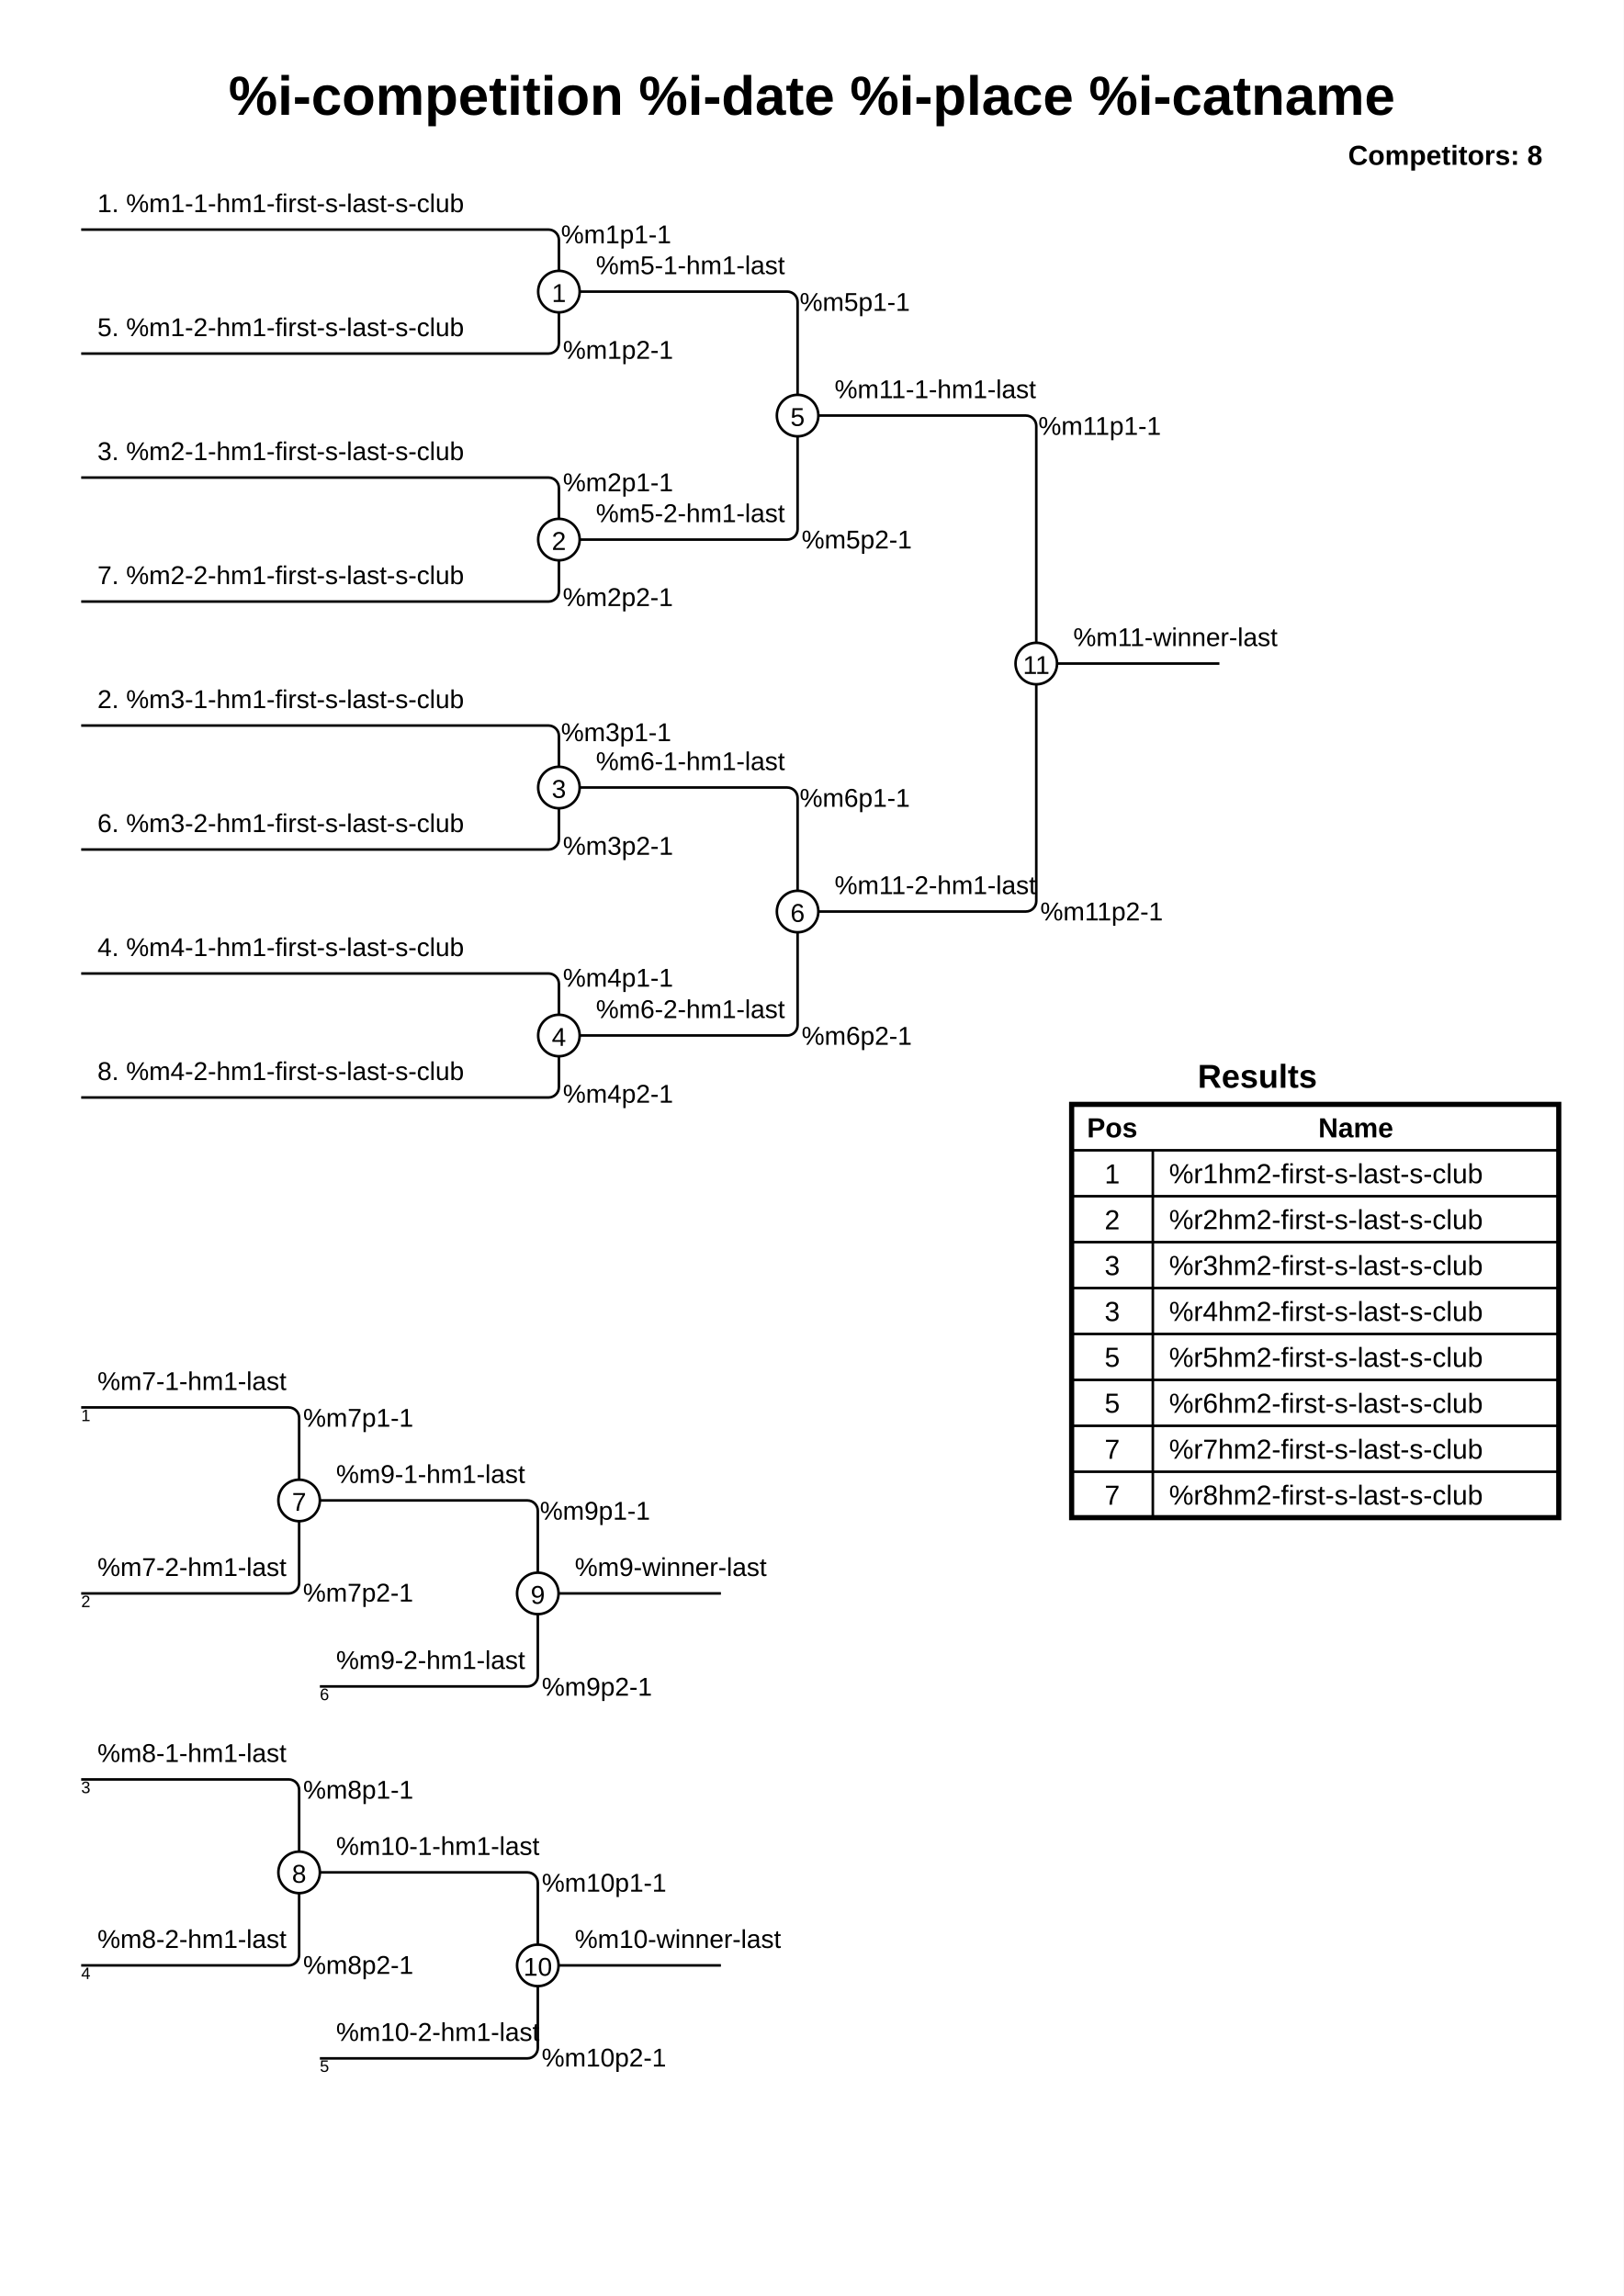
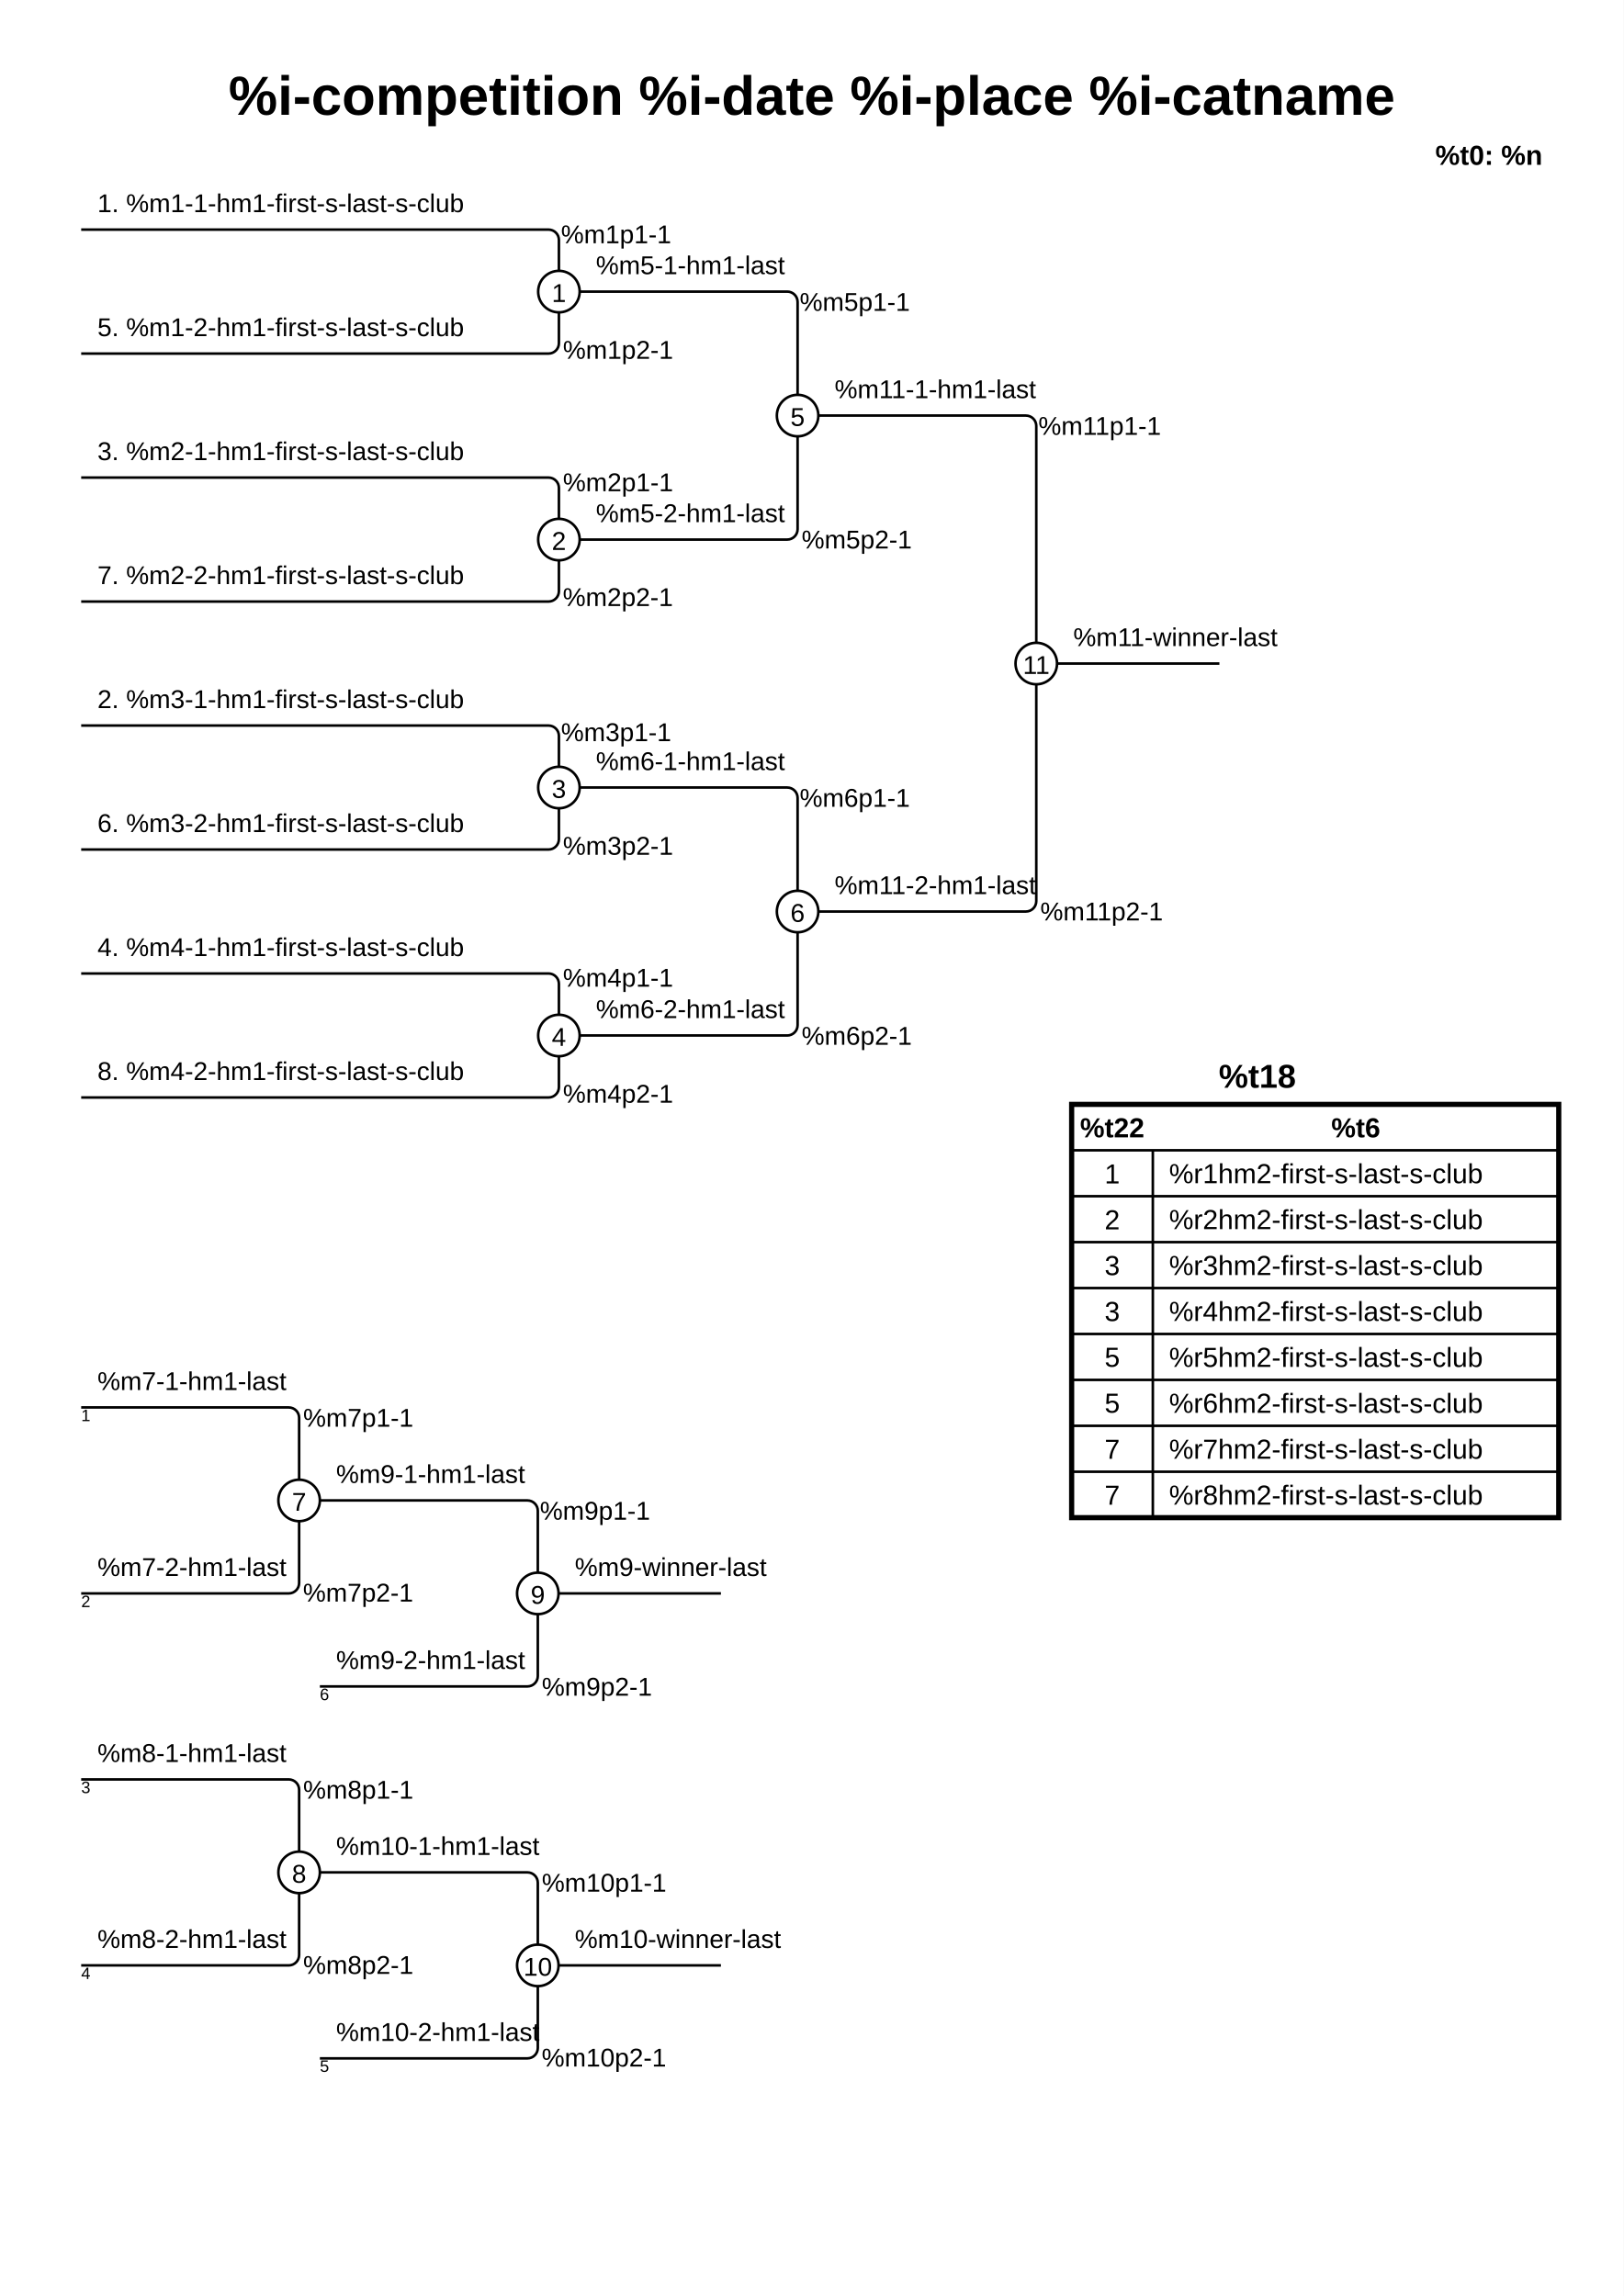
<svg xmlns="http://www.w3.org/2000/svg" width="630px" height="891px" id="judoshiai" version="1.1">
  <style type="text/css">  tspan.cmpx { fill: red; }  </style>
  <g id="layer1" style="opacity:1">
    <rect x="0.00" y="0.00" width="630.00" height="891.00" style="fill:white;stroke:none" />
    <text style="font-size:21.38px;font-style:normal;font-weight:bold;letter-spacing:0px;word-spacing:0px;fill:#000000;fill-opacity:1;stroke:none;font-family:Arial;text-anchor:middle;text-align:center" x="315.00" y="44.55">
      <tspan>%i-competition  %i-date  %i-place   %i-catname</tspan>
    </text>
    <text style="font-size:10.69px;font-style:normal;font-weight:bold;line-height:125%;letter-spacing:0px;word-spacing:0px;fill:#000000;fill-opacity:1;stroke:none;font-family:Arial;text-anchor:end;text-align:left" x="598.50" y="63.97">
-       <tspan>Competitors: 8</tspan>
+       <tspan>%t0: %n</tspan>
    </text>
    <path d="M 31.50,89.10 l 181.34,0.00 a4.02,4.02 0 0,1 4.02,4.02 l 0.00,11.99 M 31.50,137.21 l 181.34,0.00 a4.02,4.02 0 0,0 4.02,-4.02 l 0.00,-11.99" style="fill:none; stroke:black; stroke-width:1" />
    <circle cx="216.86" cy="113.16" r="8.05" stroke="black" stroke-width="1" fill="white" />
    <text x="216.86" y="117.18" style="font-size:10px;font-style:normal;font-weight:normal;fill:#000000;fill-opacity:1;stroke:none;font-family:Arial;text-anchor:middle;text-align:center">
      <tspan>1</tspan>
    </text>
    <text x="37.80" y="82.33" font-family="Arial" font-size="10" fill="black">
      <tspan>1. %m1-1-hm1-first-s-last-s-club</tspan>
    </text>
    <text x="37.80" y="130.45" font-family="Arial" font-size="10" fill="black">
      <tspan>5. %m1-2-hm1-first-s-last-s-club</tspan>
    </text>
    <text x="217.66" y="94.40" font-family="Arial" font-size="10" fill="black">
      <tspan>%m1p1-1</tspan>
    </text>
    <text x="218.41" y="139.24" font-family="Arial" font-size="10" fill="black">
      <tspan>%m1p2-1</tspan>
    </text>
    <path d="M 31.50,185.33 l 181.34,0.00 a4.02,4.02 0 0,1 4.02,4.02 l 0.00,11.99 M 31.50,233.44 l 181.34,0.00 a4.02,4.02 0 0,0 4.02,-4.02 l 0.00,-11.99" style="fill:none; stroke:black; stroke-width:1" />
    <circle cx="216.86" cy="209.39" r="8.05" stroke="black" stroke-width="1" fill="white" />
    <text x="216.86" y="213.41" style="font-size:10px;font-style:normal;font-weight:normal;fill:#000000;fill-opacity:1;stroke:none;font-family:Arial;text-anchor:middle;text-align:center">
      <tspan>2</tspan>
    </text>
    <text x="37.80" y="178.56" font-family="Arial" font-size="10" fill="black">
      <tspan>3. %m2-1-hm1-first-s-last-s-club</tspan>
    </text>
    <text x="37.80" y="226.67" font-family="Arial" font-size="10" fill="black">
      <tspan>7. %m2-2-hm1-first-s-last-s-club</tspan>
    </text>
    <text x="218.41" y="190.63" font-family="Arial" font-size="10" fill="black">
      <tspan>%m2p1-1</tspan>
    </text>
    <text x="218.35" y="235.19" font-family="Arial" font-size="10" fill="black">
      <tspan>%m2p2-1</tspan>
    </text>
    <path d="M 31.50,281.56 l 181.34,0.00 a4.02,4.02 0 0,1 4.02,4.02 l 0.00,11.99 M 31.50,329.67 l 181.34,0.00 a4.02,4.02 0 0,0 4.02,-4.02 l 0.00,-11.99" style="fill:none; stroke:black; stroke-width:1" />
    <circle cx="216.86" cy="305.61" r="8.05" stroke="black" stroke-width="1" fill="white" />
    <text x="216.86" y="309.64" style="font-size:10px;font-style:normal;font-weight:normal;fill:#000000;fill-opacity:1;stroke:none;font-family:Arial;text-anchor:middle;text-align:center">
      <tspan>3</tspan>
    </text>
    <text x="37.80" y="274.79" font-family="Arial" font-size="10" fill="black">
      <tspan>2. %m3-1-hm1-first-s-last-s-club</tspan>
    </text>
    <text x="37.80" y="322.90" font-family="Arial" font-size="10" fill="black">
      <tspan>6. %m3-2-hm1-first-s-last-s-club</tspan>
    </text>
    <text x="217.66" y="287.61" font-family="Arial" font-size="10" fill="black">
      <tspan>%m3p1-1</tspan>
    </text>
    <text x="218.41" y="331.70" font-family="Arial" font-size="10" fill="black">
      <tspan>%m3p2-1</tspan>
    </text>
    <path d="M 31.50,377.78 l 181.34,0.00 a4.02,4.02 0 0,1 4.02,4.02 l 0.00,11.99 M 31.50,425.90 l 181.34,0.00 a4.02,4.02 0 0,0 4.02,-4.02 l 0.00,-11.99" style="fill:none; stroke:black; stroke-width:1" />
    <circle cx="216.86" cy="401.84" r="8.05" stroke="black" stroke-width="1" fill="white" />
    <text x="216.86" y="405.86" style="font-size:10px;font-style:normal;font-weight:normal;fill:#000000;fill-opacity:1;stroke:none;font-family:Arial;text-anchor:middle;text-align:center">
      <tspan>4</tspan>
    </text>
    <text x="37.80" y="371.02" font-family="Arial" font-size="10" fill="black">
      <tspan>4. %m4-1-hm1-first-s-last-s-club</tspan>
    </text>
    <text x="37.80" y="419.13" font-family="Arial" font-size="10" fill="black">
      <tspan>8. %m4-2-hm1-first-s-last-s-club</tspan>
    </text>
    <text x="218.41" y="382.88" font-family="Arial" font-size="10" fill="black">
      <tspan>%m4p1-1</tspan>
    </text>
    <text x="218.41" y="427.93" font-family="Arial" font-size="10" fill="black">
      <tspan>%m4p2-1</tspan>
    </text>
    <path d="M 224.91,113.16 l 80.54,0.00 a4.02,4.02 0 0,1 4.02,4.02 l 0.00,36.04 M 224.91,209.39 l 80.54,0.00 a4.02,4.02 0 0,0 4.02,-4.02 l 0.00,-36.04" style="fill:none; stroke:black; stroke-width:1" />
    <circle cx="309.47" cy="161.27" r="8.05" stroke="black" stroke-width="1" fill="white" />
    <text x="309.47" y="165.29" style="font-size:10px;font-style:normal;font-weight:normal;fill:#000000;fill-opacity:1;stroke:none;font-family:Arial;text-anchor:middle;text-align:center">
      <tspan>5</tspan>
    </text>
    <text x="231.21" y="106.39" font-family="Arial" font-size="10" fill="black">
      <tspan>%m5-1-hm1-last</tspan>
    </text>
    <text x="231.21" y="202.62" font-family="Arial" font-size="10" fill="black">
      <tspan>%m5-2-hm1-last</tspan>
    </text>
    <text x="310.27" y="120.63" font-family="Arial" font-size="10" fill="black">
      <tspan>%m5p1-1</tspan>
    </text>
    <text x="311.02" y="212.84" font-family="Arial" font-size="10" fill="black">
      <tspan>%m5p2-1</tspan>
    </text>
    <path d="M 224.91,305.61 l 80.54,0.00 a4.02,4.02 0 0,1 4.02,4.02 l 0.00,36.04 M 224.91,401.84 l 80.54,0.00 a4.02,4.02 0 0,0 4.02,-4.02 l 0.00,-36.04" style="fill:none; stroke:black; stroke-width:1" />
    <circle cx="309.47" cy="353.73" r="8.05" stroke="black" stroke-width="1" fill="white" />
    <text x="309.47" y="357.75" style="font-size:10px;font-style:normal;font-weight:normal;fill:#000000;fill-opacity:1;stroke:none;font-family:Arial;text-anchor:middle;text-align:center">
      <tspan>6</tspan>
    </text>
    <text x="231.21" y="298.85" font-family="Arial" font-size="10" fill="black">
      <tspan>%m6-1-hm1-last</tspan>
    </text>
    <text x="231.21" y="395.07" font-family="Arial" font-size="10" fill="black">
      <tspan>%m6-2-hm1-last</tspan>
    </text>
    <text x="310.27" y="313.09" font-family="Arial" font-size="10" fill="black">
      <tspan>%m6p1-1</tspan>
    </text>
    <text x="311.02" y="405.43" font-family="Arial" font-size="10" fill="black">
      <tspan>%m6p2-1</tspan>
    </text>
    <path d="M 31.50,546.18 l 80.54,0.00 a4.02,4.02 0 0,1 4.02,4.02 l 0.00,24.02 M 31.50,618.35 l 80.54,0.00 a4.02,4.02 0 0,0 4.02,-4.02 l 0.00,-24.02" style="fill:none; stroke:black; stroke-width:1" />
    <circle cx="116.06" cy="582.27" r="8.05" stroke="black" stroke-width="1" fill="white" />
    <text x="116.06" y="586.29" style="font-size:10px;font-style:normal;font-weight:normal;fill:#000000;fill-opacity:1;stroke:none;font-family:Arial;text-anchor:middle;text-align:center">
      <tspan>7</tspan>
    </text>
    <text x="31.50" y="551.50" style="font-size:6.42px;font-style:normal;font-weight:normal;fill:#000000;fill-opacity:1;stroke:none;font-family:Arial">1</text>
    <text x="31.50" y="623.67" style="font-size:6.42px;font-style:normal;font-weight:normal;fill:#000000;fill-opacity:1;stroke:none;font-family:Arial">2</text>
    <text x="37.80" y="539.42" font-family="Arial" font-size="10" fill="black">
      <tspan>%m7-1-hm1-last</tspan>
    </text>
    <text x="37.80" y="611.59" font-family="Arial" font-size="10" fill="black">
      <tspan>%m7-2-hm1-last</tspan>
    </text>
    <text x="117.61" y="553.66" font-family="Arial" font-size="10" fill="black">
      <tspan>%m7p1-1</tspan>
    </text>
    <text x="117.55" y="621.52" font-family="Arial" font-size="10" fill="black">
      <tspan>%m7p2-1</tspan>
    </text>
    <path d="M 31.50,690.53 l 80.54,0.00 a4.02,4.02 0 0,1 4.02,4.02 l 0.00,24.02 M 31.50,762.70 l 80.54,0.00 a4.02,4.02 0 0,0 4.02,-4.02 l 0.00,-24.02" style="fill:none; stroke:black; stroke-width:1" />
    <circle cx="116.06" cy="726.61" r="8.05" stroke="black" stroke-width="1" fill="white" />
    <text x="116.06" y="730.63" style="font-size:10px;font-style:normal;font-weight:normal;fill:#000000;fill-opacity:1;stroke:none;font-family:Arial;text-anchor:middle;text-align:center">
      <tspan>8</tspan>
    </text>
    <text x="31.50" y="695.84" style="font-size:6.42px;font-style:normal;font-weight:normal;fill:#000000;fill-opacity:1;stroke:none;font-family:Arial">3</text>
    <text x="31.50" y="767.99" style="font-size:6.42px;font-style:normal;font-weight:normal;fill:#000000;fill-opacity:1;stroke:none;font-family:Arial">4</text>
    <text x="37.80" y="683.76" font-family="Arial" font-size="10" fill="black">
      <tspan>%m8-1-hm1-last</tspan>
    </text>
    <text x="37.80" y="755.93" font-family="Arial" font-size="10" fill="black">
      <tspan>%m8-2-hm1-last</tspan>
    </text>
    <text x="117.61" y="698.00" font-family="Arial" font-size="10" fill="black">
      <tspan>%m8p1-1</tspan>
    </text>
    <text x="117.61" y="766.01" font-family="Arial" font-size="10" fill="black">
      <tspan>%m8p2-1</tspan>
    </text>
    <path d="M 124.11,582.27 l 80.54,0.00 a4.02,4.02 0 0,1 4.02,4.02 l 0.00,24.02 M 124.11,654.44 l 80.54,0.00 a4.02,4.02 0 0,0 4.02,-4.02 l 0.00,-24.02" style="fill:none; stroke:black; stroke-width:1" />
    <circle cx="208.67" cy="618.35" r="8.05" stroke="black" stroke-width="1" fill="white" />
    <text x="208.67" y="622.38" style="font-size:10px;font-style:normal;font-weight:normal;fill:#000000;fill-opacity:1;stroke:none;font-family:Arial;text-anchor:middle;text-align:center">
      <tspan>9</tspan>
    </text>
    <text x="124.11" y="659.75" style="font-size:6.42px;font-style:normal;font-weight:normal;fill:#000000;fill-opacity:1;stroke:none;font-family:Arial">6</text>
    <text x="130.41" y="575.50" font-family="Arial" font-size="10" fill="black">
      <tspan>%m9-1-hm1-last</tspan>
    </text>
    <text x="130.41" y="647.67" font-family="Arial" font-size="10" fill="black">
      <tspan>%m9-2-hm1-last</tspan>
    </text>
    <text x="209.47" y="589.74" font-family="Arial" font-size="10" fill="black">
      <tspan>%m9p1-1</tspan>
    </text>
    <text x="210.22" y="658.03" font-family="Arial" font-size="10" fill="black">
      <tspan>%m9p2-1</tspan>
    </text>
    <path d="M 124.11,726.61 l 80.54,0.00 a4.02,4.02 0 0,1 4.02,4.02 l 0.00,24.02 M 124.11,798.78 l 80.54,0.00 a4.02,4.02 0 0,0 4.02,-4.02 l 0.00,-24.02" style="fill:none; stroke:black; stroke-width:1" />
    <circle cx="208.67" cy="762.70" r="8.05" stroke="black" stroke-width="1" fill="white" />
    <text x="208.67" y="766.72" style="font-size:10px;font-style:normal;font-weight:normal;fill:#000000;fill-opacity:1;stroke:none;font-family:Arial;text-anchor:middle;text-align:center">
      <tspan>10</tspan>
    </text>
    <text x="124.11" y="804.02" style="font-size:6.42px;font-style:normal;font-weight:normal;fill:#000000;fill-opacity:1;stroke:none;font-family:Arial">5</text>
    <text x="130.41" y="719.84" font-family="Arial" font-size="10" fill="black">
      <tspan>%m10-1-hm1-last</tspan>
    </text>
    <text x="130.41" y="792.01" font-family="Arial" font-size="10" fill="black">
      <tspan>%m10-2-hm1-last</tspan>
    </text>
    <text x="210.22" y="734.09" font-family="Arial" font-size="10" fill="black">
      <tspan>%m10p1-1</tspan>
    </text>
    <text x="210.16" y="801.95" font-family="Arial" font-size="10" fill="black">
      <tspan>%m10p2-1</tspan>
    </text>
    <path d="M 317.52,161.27 l 80.54,0.00 a4.02,4.02 0 0,1 4.02,4.02 l 0.00,84.16 M 317.52,353.73 l 80.54,0.00 a4.02,4.02 0 0,0 4.02,-4.02 l 0.00,-84.16" style="fill:none; stroke:black; stroke-width:1" />
    <circle cx="402.08" cy="257.50" r="8.05" stroke="black" stroke-width="1" fill="white" />
    <text x="402.08" y="261.52" style="font-size:10px;font-style:normal;font-weight:normal;fill:#000000;fill-opacity:1;stroke:none;font-family:Arial;text-anchor:middle;text-align:center">
      <tspan>11</tspan>
    </text>
    <text x="323.82" y="154.50" font-family="Arial" font-size="10" fill="black">
      <tspan>%m11-1-hm1-last</tspan>
    </text>
    <text x="323.82" y="346.96" font-family="Arial" font-size="10" fill="black">
      <tspan>%m11-2-hm1-last</tspan>
    </text>
    <text x="402.88" y="168.75" font-family="Arial" font-size="10" fill="black">
      <tspan>%m11p1-1</tspan>
    </text>
    <text x="403.63" y="357.18" font-family="Arial" font-size="10" fill="black">
      <tspan>%m11p2-1</tspan>
    </text>
    <path d="M 216.72,618.35 l 63.00,0.00" style="fill:none; stroke:black; stroke-width:1" />
    <text x="223.02" y="611.59" font-family="Arial" font-size="10" fill="black">
      <tspan>%m9-winner-last</tspan>
    </text>
    <path d="M 216.72,762.70 l 63.00,0.00" style="fill:none; stroke:black; stroke-width:1" />
    <text x="223.02" y="755.93" font-family="Arial" font-size="10" fill="black">
      <tspan>%m10-winner-last</tspan>
    </text>
    <path d="M 410.13,257.50 l 63.00,0.00" style="fill:none; stroke:black; stroke-width:1" />
    <text x="416.43" y="250.73" font-family="Arial" font-size="10" fill="black">
      <tspan>%m11-winner-last</tspan>
    </text>
    <path d="M 415.80,428.57 l 189.00,0.00 l 0.00,160.38 l -189.00,0.00 z" style="fill:none; stroke:black; stroke-width:2" />
    <path d="M 415.80,446.39 l 189.00,0.00" style="fill:none; stroke:black; stroke-width:1" />
    <path d="M 415.80,464.21 l 189.00,0.00" style="fill:none; stroke:black; stroke-width:1" />
    <path d="M 415.80,482.03 l 189.00,0.00" style="fill:none; stroke:black; stroke-width:1" />
    <path d="M 415.80,499.85 l 189.00,0.00" style="fill:none; stroke:black; stroke-width:1" />
    <path d="M 415.80,517.67 l 189.00,0.00" style="fill:none; stroke:black; stroke-width:1" />
    <path d="M 415.80,535.49 l 189.00,0.00" style="fill:none; stroke:black; stroke-width:1" />
    <path d="M 415.80,553.31 l 189.00,0.00" style="fill:none; stroke:black; stroke-width:1" />
    <path d="M 415.80,571.13 l 189.00,0.00" style="fill:none; stroke:black; stroke-width:1" />
    <path d="M 447.30,446.39 l 0.00,142.56" style="fill:none; stroke:black; stroke-width:1" />
    <text x="487.87" y="422.11" style="font-size:12.83px;font-style:normal;font-weight:bold;fill:#000000;fill-opacity:1;stroke:none;font-family:Arial;text-anchor:middle;text-align:center">
-       <tspan>Results</tspan>
+       <tspan>%t18</tspan>
    </text>
    <text x="431.55" y="441.36" style="font-size:10.69px;font-style:normal;font-weight:bold;fill:#000000;fill-opacity:1;stroke:none;font-family:Arial;text-anchor:middle;text-align:center">
-       <tspan>Pos</tspan>
+       <tspan>%t22</tspan>
    </text>
    <text x="526.05" y="441.36" style="font-size:10.69px;font-style:normal;font-weight:bold;fill:#000000;fill-opacity:1;stroke:none;font-family:Arial;text-anchor:middle;text-align:center">
-       <tspan>Name</tspan>
+       <tspan>%t6</tspan>
    </text>
    <text x="431.55" y="459.25" style="font-size:10.69px;font-style:normal;font-weight:normal;fill:#000000;fill-opacity:1;stroke:none;font-family:Arial;text-anchor:middle;text-align:center">
      <tspan>1</tspan>
    </text>
    <text x="431.55" y="477.07" style="font-size:10.69px;font-style:normal;font-weight:normal;fill:#000000;fill-opacity:1;stroke:none;font-family:Arial;text-anchor:middle;text-align:center">
      <tspan>2</tspan>
    </text>
    <text x="431.55" y="494.82" style="font-size:10.69px;font-style:normal;font-weight:normal;fill:#000000;fill-opacity:1;stroke:none;font-family:Arial;text-anchor:middle;text-align:center">
      <tspan>3</tspan>
    </text>
    <text x="431.55" y="512.64" style="font-size:10.69px;font-style:normal;font-weight:normal;fill:#000000;fill-opacity:1;stroke:none;font-family:Arial;text-anchor:middle;text-align:center">
      <tspan>3</tspan>
    </text>
    <text x="431.55" y="530.39" style="font-size:10.69px;font-style:normal;font-weight:normal;fill:#000000;fill-opacity:1;stroke:none;font-family:Arial;text-anchor:middle;text-align:center">
      <tspan>5</tspan>
    </text>
    <text x="431.55" y="548.21" style="font-size:10.69px;font-style:normal;font-weight:normal;fill:#000000;fill-opacity:1;stroke:none;font-family:Arial;text-anchor:middle;text-align:center">
      <tspan>5</tspan>
    </text>
    <text x="431.55" y="566.10" style="font-size:10.69px;font-style:normal;font-weight:normal;fill:#000000;fill-opacity:1;stroke:none;font-family:Arial;text-anchor:middle;text-align:center">
      <tspan>7</tspan>
    </text>
    <text x="431.55" y="583.92" style="font-size:10.69px;font-style:normal;font-weight:normal;fill:#000000;fill-opacity:1;stroke:none;font-family:Arial;text-anchor:middle;text-align:center">
      <tspan>7</tspan>
    </text>
    <text x="453.60" y="459.16" style="font-size:10.69px;font-style:normal;font-weight:normal;fill:#000000;fill-opacity:1;stroke:none;font-family:Arial">
      <tspan>%r1hm2-first-s-last-s-club</tspan>
    </text>
    <text x="453.60" y="476.98" style="font-size:10.69px;font-style:normal;font-weight:normal;fill:#000000;fill-opacity:1;stroke:none;font-family:Arial">
      <tspan>%r2hm2-first-s-last-s-club</tspan>
    </text>
    <text x="453.60" y="494.80" style="font-size:10.69px;font-style:normal;font-weight:normal;fill:#000000;fill-opacity:1;stroke:none;font-family:Arial">
      <tspan>%r3hm2-first-s-last-s-club</tspan>
    </text>
    <text x="453.60" y="512.62" style="font-size:10.69px;font-style:normal;font-weight:normal;fill:#000000;fill-opacity:1;stroke:none;font-family:Arial">
      <tspan>%r4hm2-first-s-last-s-club</tspan>
    </text>
    <text x="453.60" y="530.44" style="font-size:10.69px;font-style:normal;font-weight:normal;fill:#000000;fill-opacity:1;stroke:none;font-family:Arial">
      <tspan>%r5hm2-first-s-last-s-club</tspan>
    </text>
    <text x="453.60" y="548.26" style="font-size:10.69px;font-style:normal;font-weight:normal;fill:#000000;fill-opacity:1;stroke:none;font-family:Arial">
      <tspan>%r6hm2-first-s-last-s-club</tspan>
    </text>
    <text x="453.60" y="566.08" style="font-size:10.69px;font-style:normal;font-weight:normal;fill:#000000;fill-opacity:1;stroke:none;font-family:Arial">
      <tspan>%r7hm2-first-s-last-s-club</tspan>
    </text>
    <text x="453.60" y="583.90" style="font-size:10.69px;font-style:normal;font-weight:normal;fill:#000000;fill-opacity:1;stroke:none;font-family:Arial">
      <tspan>%r8hm2-first-s-last-s-club</tspan>
    </text>
  </g>
</svg>
